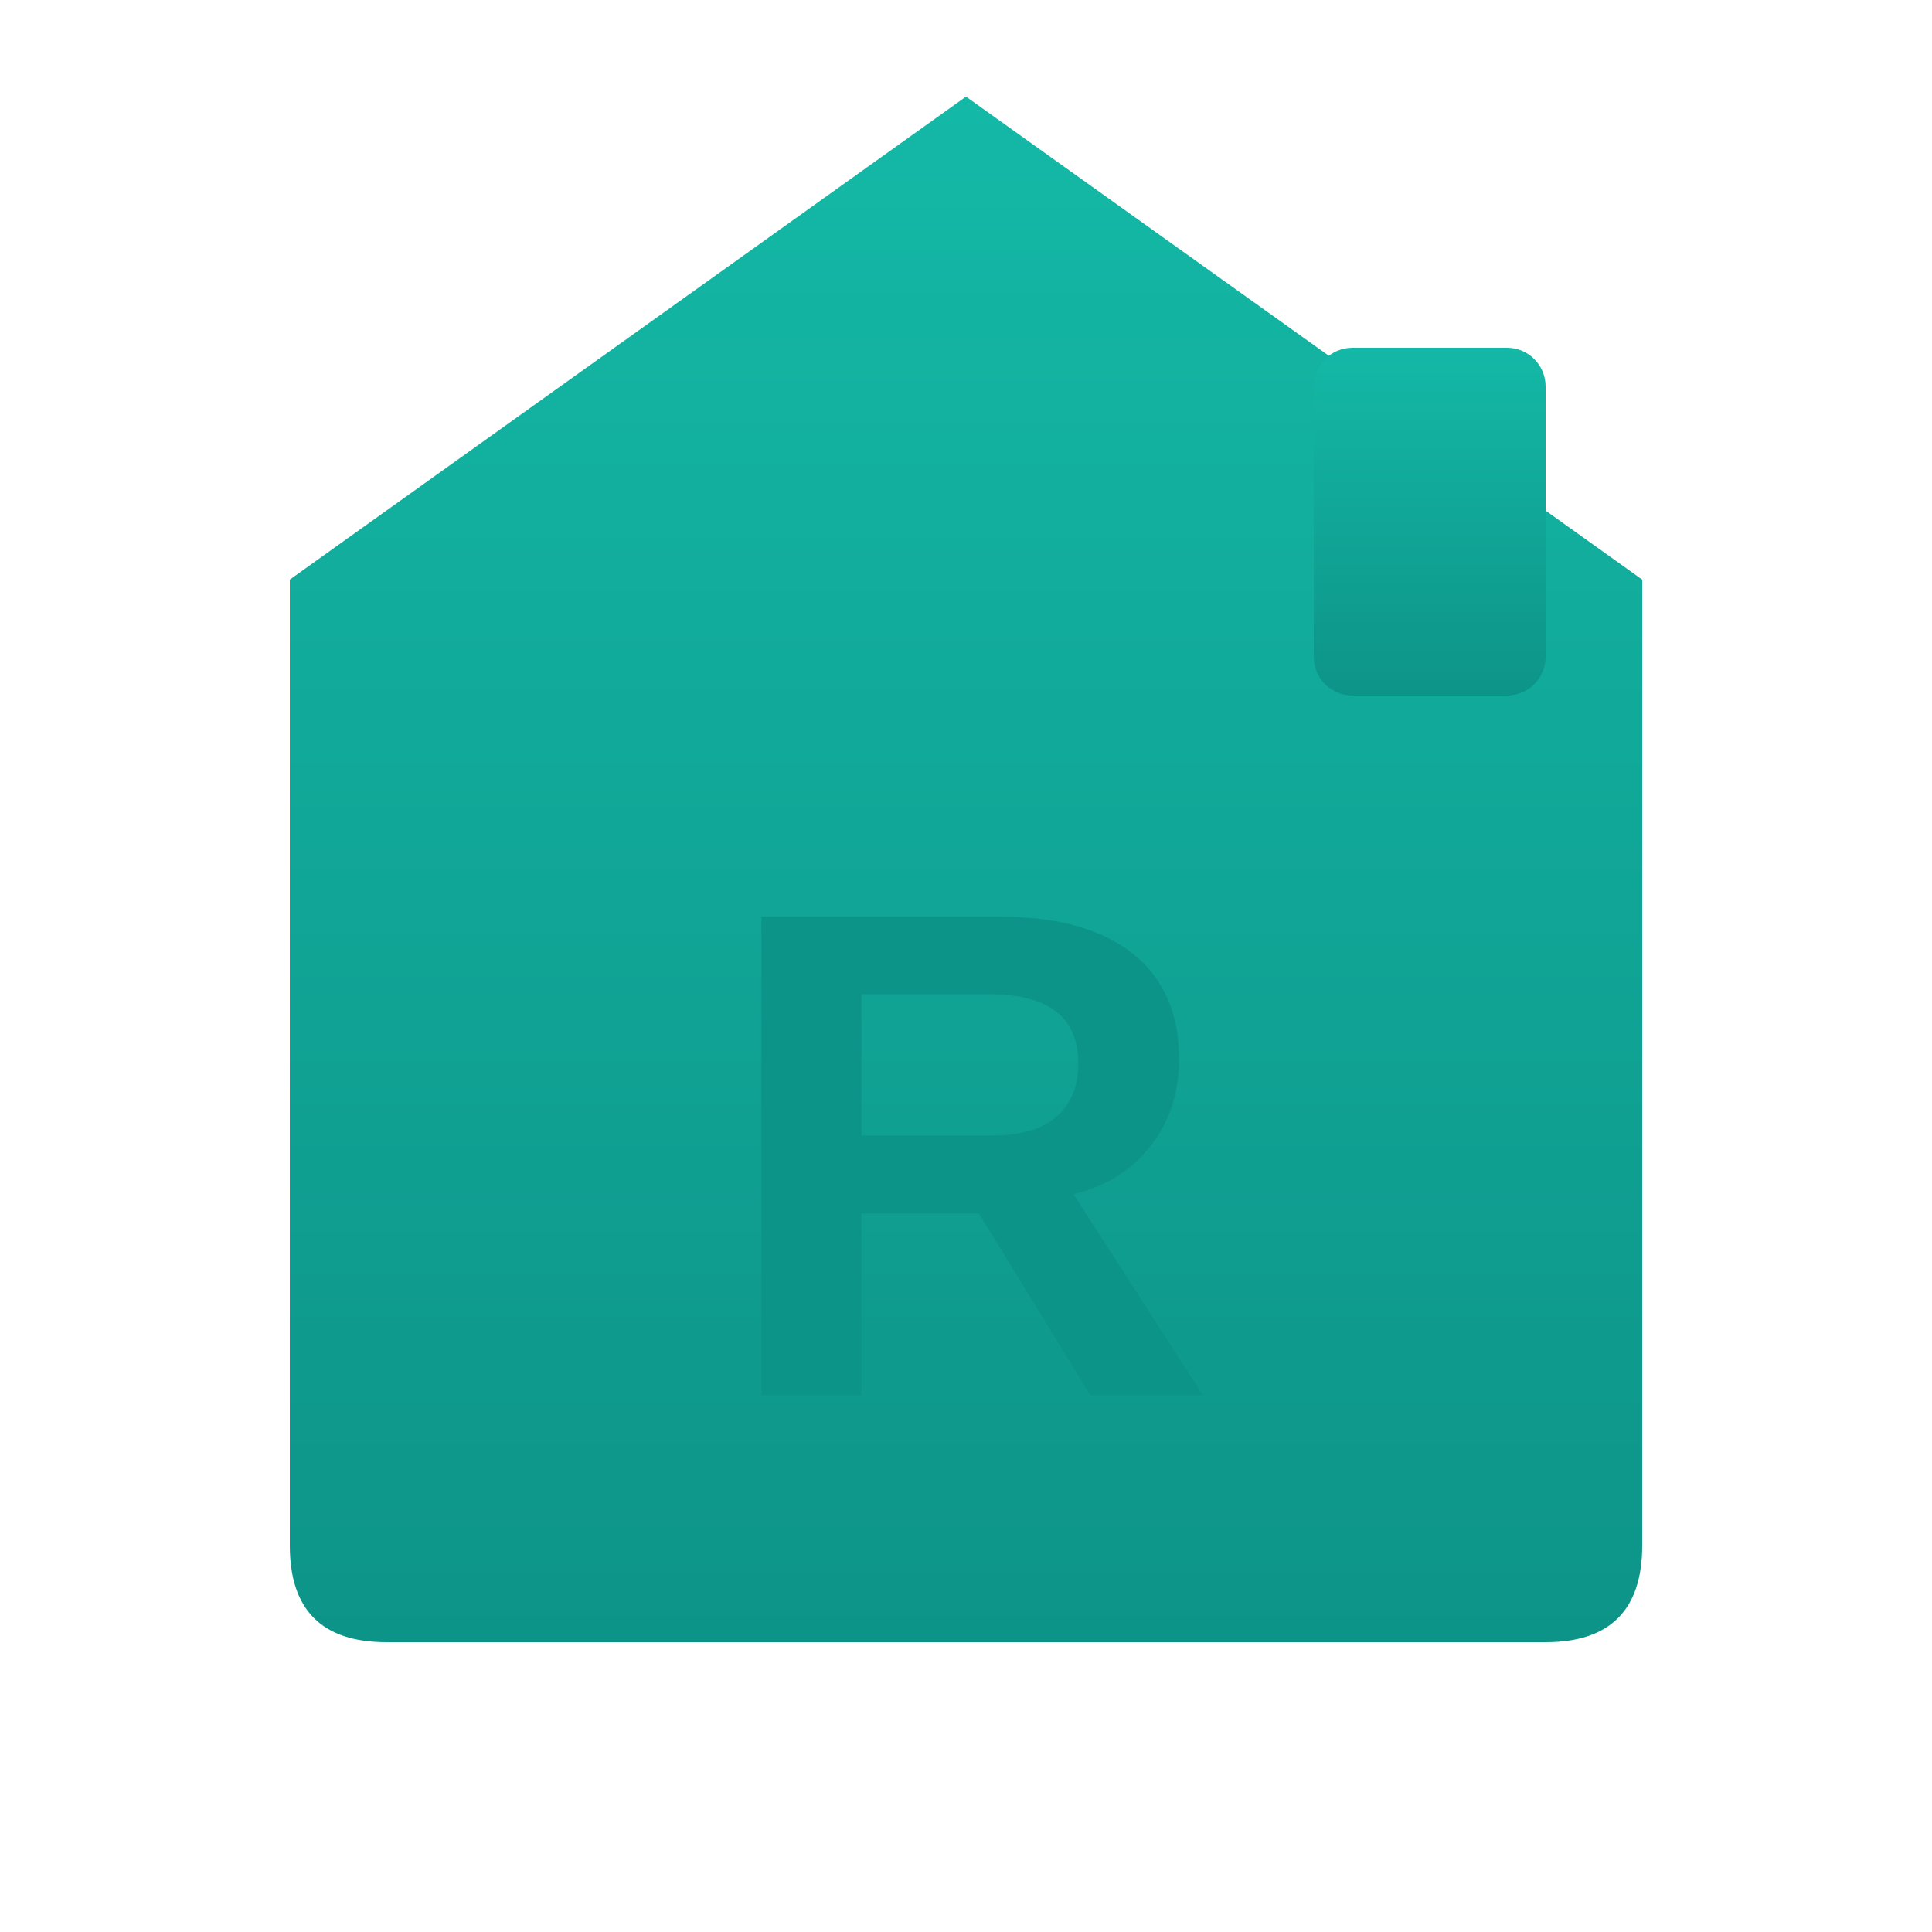
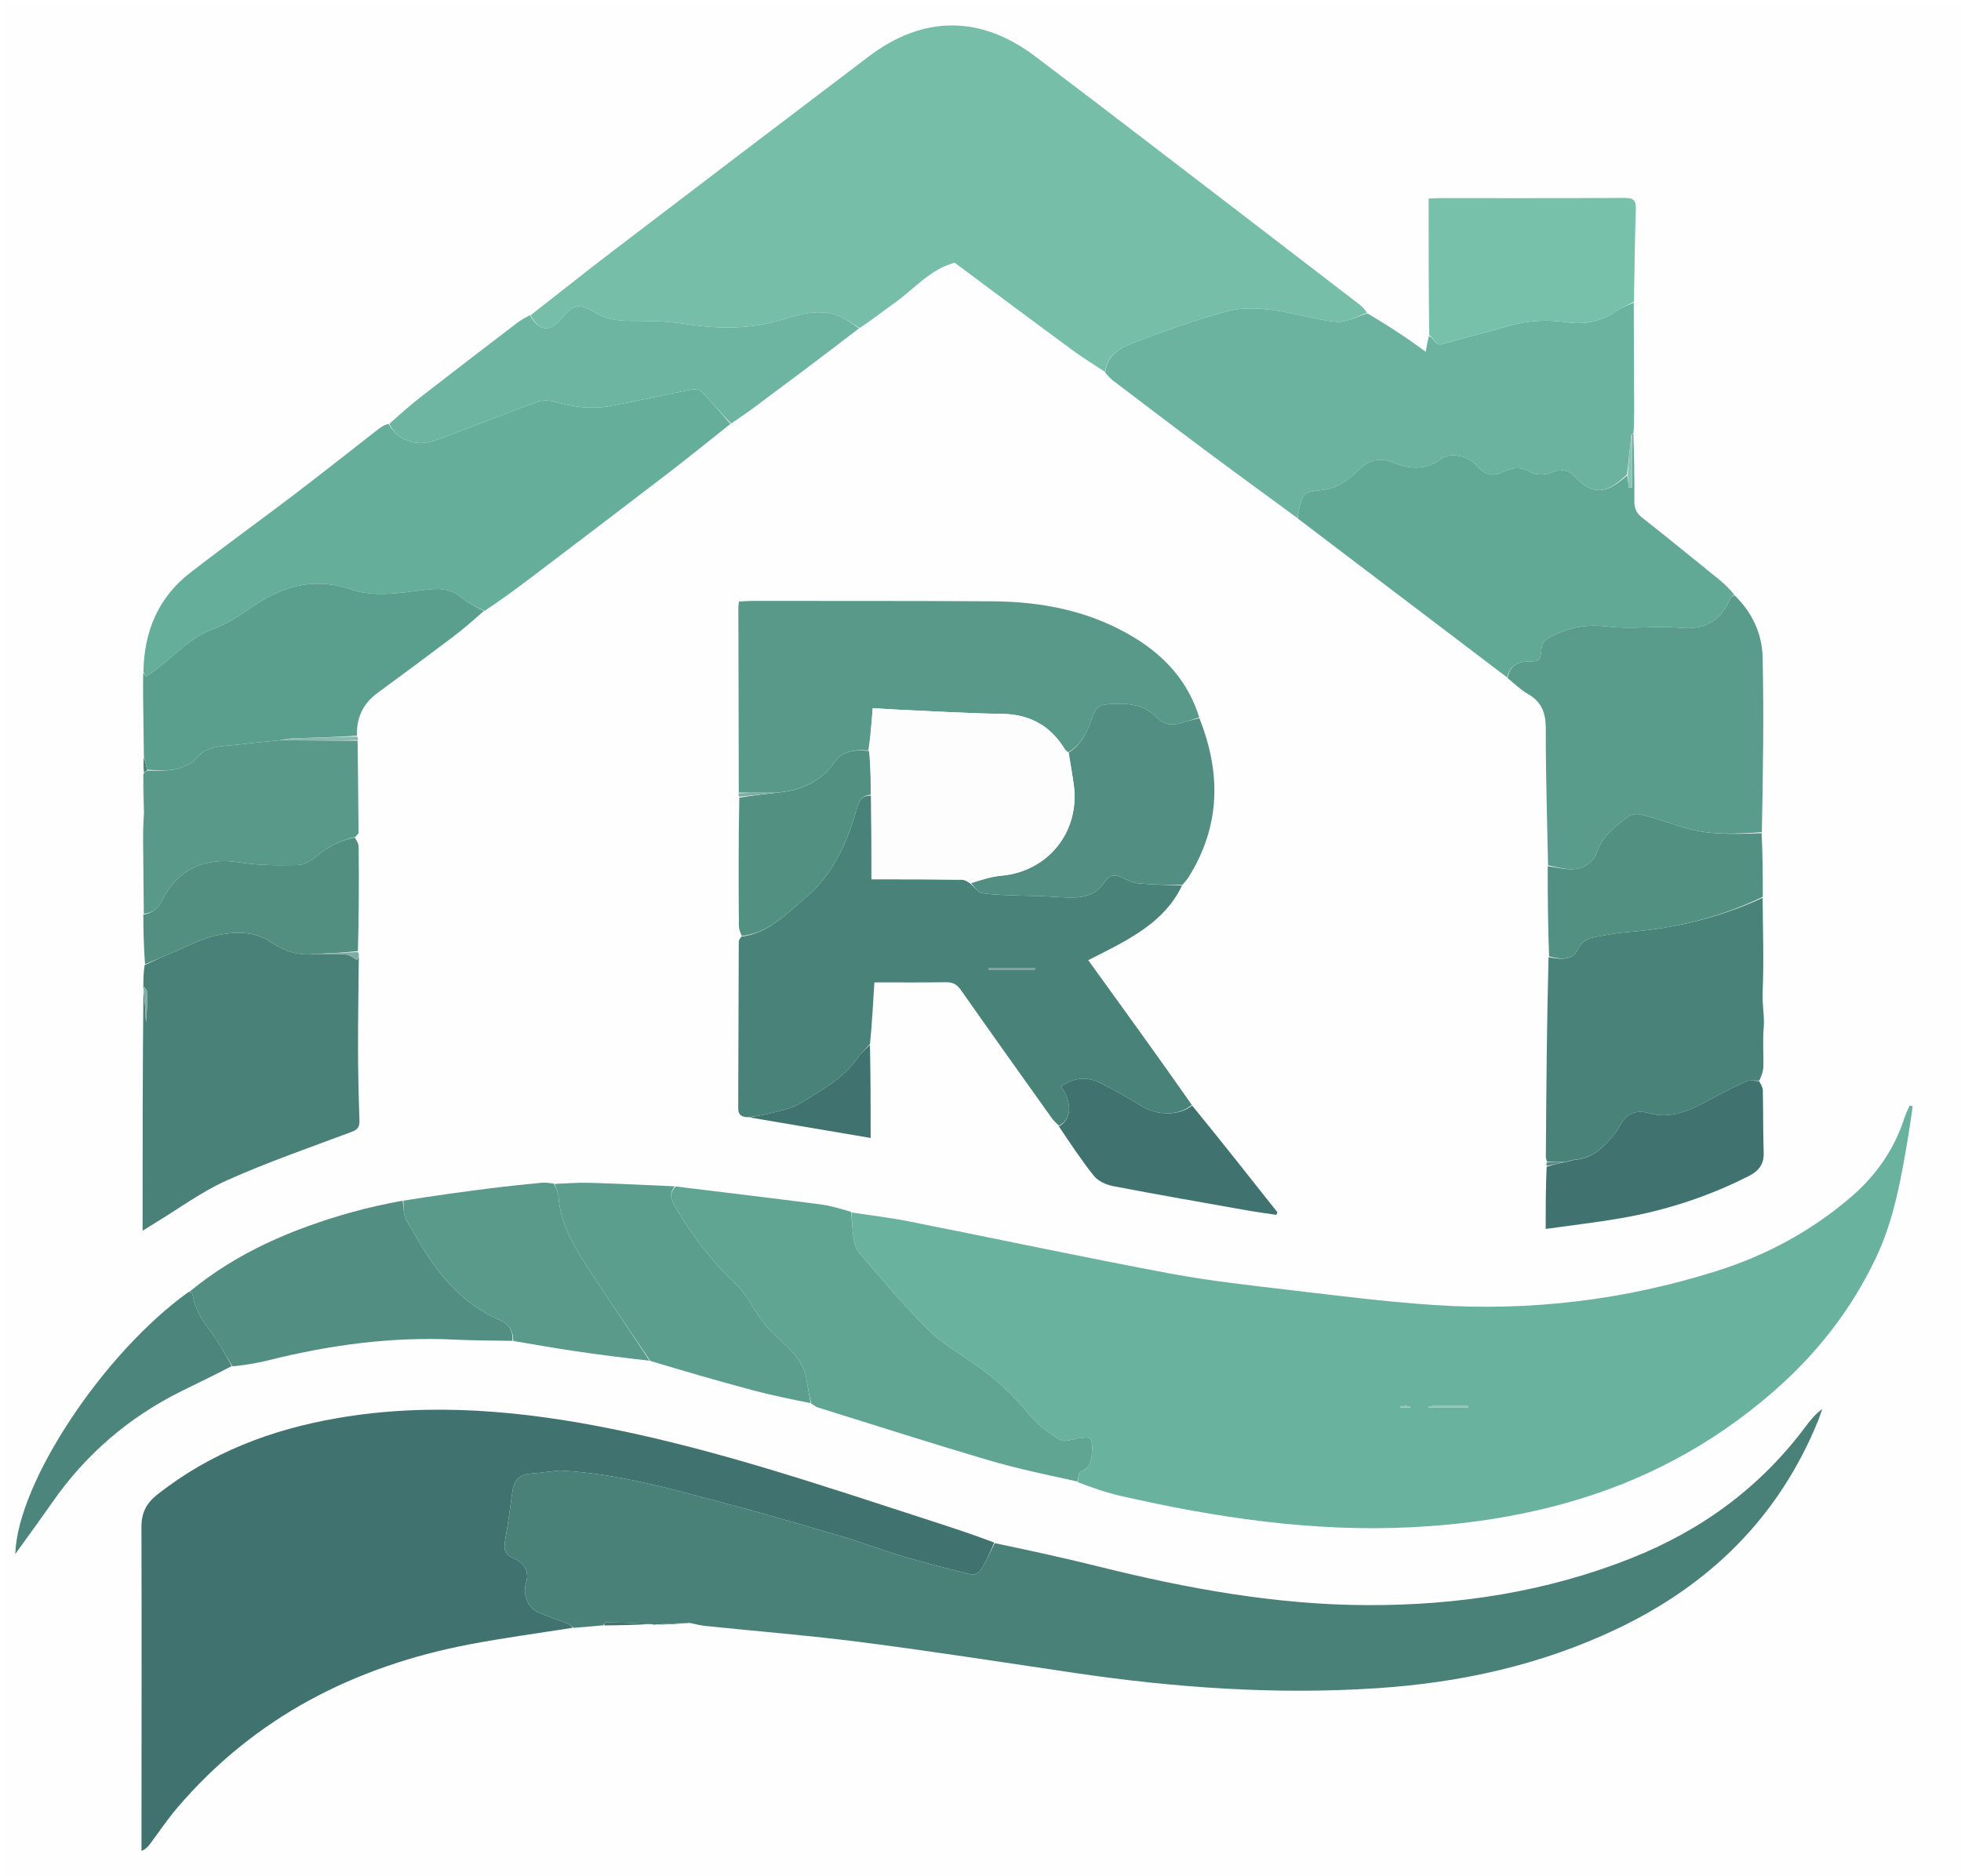
- <svg xmlns="http://www.w3.org/2000/svg" viewBox="0 0 100 100" width="100" height="100">
-   <defs>
-     <linearGradient id="houseGradient" x1="0%" y1="0%" x2="0%" y2="100%">
-       <stop offset="0%" style="stop-color:#14b8a6;stop-opacity:1" />
-       <stop offset="100%" style="stop-color:#0d9488;stop-opacity:1" />
-     </linearGradient>
-   </defs>
-   <path d="M 15 30             L 15 80             Q 15 85, 20 85            L 80 85            Q 85 85, 85 80            L 85 30            L 50 5            Z" fill="url(#houseGradient)" stroke="none" />
-   <rect x="68" y="18" width="12" height="18" rx="2" fill="url(#houseGradient)" />
-   <text x="50" y="62" font-family="Arial, sans-serif" font-size="36" font-weight="bold" fill="#0d9488" text-anchor="middle" dominant-baseline="middle">R</text>
+ <svg xmlns="http://www.w3.org/2000/svg" version="1.1" id="Layer_1" x="0px" y="0px" width="100%" viewBox="0 0 972 930" enable-background="new 0 0 972 930" xml:space="preserve">
+   <path fill="#FEFEFE" opacity="1" stroke="none" d=" M556,931   C370.667,931 185.833,931 1,931   C1,621 1,311 1,1   C325,1 649,1 973,1   C973,311 973,621 973,931   C834.167,931 695.333,931 556,931  M365.917,395.949   C366.009,416.918 366.077,437.887 366.239,458.856   C366.252,460.562 366.909,462.262 366.812,464.69   C366.59,465.471 366.176,466.252 366.173,467.034   C366.066,494.484 366.019,521.934 365.901,549.383   C365.885,553.054 368.042,553.843 371.816,554.052   C391.71,557.41 411.604,560.768 431.55,564.135   C431.55,548.452 431.55,533.235 431.628,517.093   C432.203,507.34 432.779,497.588 433.404,487.001   C445.283,487.001 457.067,487.102 468.848,486.936   C472.166,486.889 474.251,487.899 476.211,490.692   C491.1,511.915 506.162,533.017 521.213,554.126   C522.238,555.563 523.617,556.748 524.873,558.775   C530.608,566.889 536.032,575.255 542.254,582.976   C544.325,585.545 548.275,587.343 551.655,587.993   C573.676,592.227 595.772,596.07 617.853,599.986   C622.747,600.853 627.679,601.5 632.593,602.248   C632.795,601.839 632.996,601.43 633.198,601.021   C619.209,583.307 605.22,565.592 590.931,547.25   C573.819,523.589 556.707,499.929 539.403,476.003   C545.986,472.577 552.27,469.612 558.253,466.13   C569.726,459.451 580.027,451.462 586.238,438.415   C587.174,437.29 588.252,436.255 589.025,435.027   C604.959,409.728 605.372,383.269 594.751,355.291   C588.999,338.082 577.65,325.507 562.377,316.174   C540.677,302.913 516.723,298.241 491.726,298.093   C452.082,297.857 412.437,297.934 372.793,297.901   C370.677,297.899 368.561,298.102 366.275,298.218   C366.141,299.423 365.973,300.219 365.975,301.016   C366.035,331.659 366.11,362.302 366.062,393.635   C366.061,394.098 366.06,394.561 365.917,395.949  M177.94,471.008   C177.91,453.947 177.929,436.886 177.773,419.826   C177.758,418.165 176.663,416.513 176.613,414.322   C176.999,413.817 177.724,413.309 177.72,412.807   C177.611,397.611 177.43,382.415 177.52,366.665   C177.461,366.097 177.402,365.529 177.353,364.11   C176.695,355.387 180.123,348.662 187.128,343.518   C199.453,334.468 211.75,325.379 223.945,316.155   C229.475,311.972 234.733,307.429 240.81,302.996   C248.149,297.546 255.538,292.161 262.819,286.634   C285.495,269.422 308.177,252.218 330.759,234.885   C341.309,226.787 351.635,218.398 362.665,209.811   C366.342,207.241 370.088,204.762 373.686,202.085   C391.149,189.092 408.573,176.046 426.642,162.763   C432.215,158.569 437.7,154.253 443.378,150.208   C453.164,143.237 461.072,133.445 473.177,130.236   C492.566,144.65 511.865,159.088 531.277,173.371   C536.596,177.284 542.255,180.735 547.83,185.051   C549.145,186.289 550.36,187.658 551.79,188.744   C566.951,200.253 582.088,211.795 597.348,223.172   C612.504,234.474 627.793,245.598 643.496,257.297   C678.01,283.477 712.525,309.658 747.423,336.393   C750.688,338.958 753.7,341.967 757.271,343.994   C764.204,347.929 766.218,353.509 766.195,361.332   C766.13,383.893 766.884,406.458 766.973,429.866   C767.127,444.594 767.281,459.322 766.945,474.788   C766.696,507.713 766.443,540.639 766.224,573.564   C766.219,574.347 766.606,575.132 766.549,576.613   C766.475,577.093 766.401,577.572 766.143,578.965   C766.143,588.849 766.143,598.733 766.143,609.23   C779.079,607.408 791.295,606.01 803.391,603.916   C825.609,600.07 846.88,593.19 867.005,582.901   C871.711,580.495 874.376,577.165 874.195,571.525   C873.864,561.218 874.005,550.898 873.776,540.587   C873.741,539.007 872.782,537.449 872.73,535.298   C873.186,533.131 873.976,530.974 874.034,528.797   C874.202,522.475 873.645,516.107 874.189,509.827   C874.708,503.833 873.41,498.018 873.676,491.998   C874.364,476.392 873.765,460.73 873.844,444.148   C873.765,433.773 873.686,423.399 873.836,412.104   C873.855,383.326 874.338,354.538 873.667,325.776   C873.395,314.145 868.493,303.52 859.779,294.362   C857.362,292.114 855.065,289.719 852.509,287.642   C839.637,277.176 826.753,266.723 813.737,256.436   C810.947,254.232 810.068,251.81 810.096,248.363   C810.187,237.248 809.95,226.131 809.97,214.084   C809.978,210.275 810.003,206.467 809.99,202.658   C809.932,185.115 809.863,167.572 809.935,149.095   C810.205,133.962 810.328,118.824 810.832,103.699   C810.982,99.224 809.522,98.091 805.172,98.116   C774.548,98.291 743.921,98.206 713.296,98.219   C711.672,98.22 710.049,98.362 708.111,98.454   C708.111,121.221 708.111,143.632 707.915,166.813   C707.541,169.146 707.167,171.479 706.703,174.378   C702.891,171.673 699.72,169.305 696.431,167.116   C690.314,163.043 684.128,159.074 677.645,154.472   C676.441,153.339 675.323,152.093 674.02,151.089   C657.145,138.098 640.257,125.123 623.346,112.179   C586.597,84.05 549.959,55.776 513.034,27.88   C485.961,7.427 457.519,7.601 430.703,27.923   C388.645,59.797 346.644,91.747 304.69,123.759   C290.676,134.452 276.882,145.434 262.309,156.153   C260.235,157.506 258.063,158.733 256.101,160.234   C240.44,172.212 224.776,184.188 209.207,196.286   C203.644,200.609 198.341,205.266 192.189,209.742   C190.798,210.607 189.317,211.356 188.03,212.355   C174.152,223.13 160.402,234.072 146.424,244.715   C129.116,257.895 111.453,270.612 94.263,283.943   C78.357,296.279 71.384,313.162 70.877,333.948   C70.896,338.072 70.891,342.197 70.939,346.321   C71.051,355.894 71.189,365.467 71.055,375.89   C71.056,378.259 71.056,380.627 70.891,383.66   C70.94,384.111 70.989,384.561 70.906,385.938   C70.988,391.606 71.07,397.273 71.033,403.878   C70.996,408.351 70.9,412.824 70.932,417.295   C71.018,429.203 71.159,441.11 70.805,453.85   C71.051,461.917 71.296,469.984 71.121,478.872   C71.095,482.243 71.069,485.615 70.749,489.324   C70.749,489.324 70.787,489.77 70.681,490.732   C70.681,530.214 70.681,569.696 70.681,610.122   C73.202,608.553 74.848,607.503 76.519,606.493   C88.463,599.273 99.846,590.8 112.488,585.136   C132.598,576.127 153.515,568.904 174.179,561.162   C177.196,560.031 178.278,558.746 178.17,555.55   C177.773,543.815 177.48,532.07 177.462,520.329   C177.438,504.919 177.71,489.508 177.972,473.373   C177.903,472.889 177.834,472.404 177.94,471.008  M322.724,675.106   C339.321,679.773 355.878,684.593 372.532,689.047   C382.269,691.652 392.163,693.672 402.584,696.368   C403.631,696.867 404.635,697.504 405.731,697.846   C433.826,706.586 461.847,715.576 490.067,723.893   C504.541,728.159 519.373,731.214 534.383,735.453   C541.38,737.508 548.291,739.936 555.387,741.557   C602.914,752.413 650.842,759.562 699.83,757.102   C725.355,755.821 750.474,752.179 775.114,745.405   C813.758,734.781 848.286,716.561 878.638,690.196   C900.352,671.333 917.656,649.337 929.929,623.346   C938.996,604.144 942.434,583.462 945.929,562.795   C946.734,558.029 947.338,553.229 948.035,548.444   C947.541,548.301 947.046,548.157 946.552,548.014   C945.7,550.021 944.69,551.977 944.022,554.044   C939.025,569.498 930.206,582.368 917.97,592.975   C898.17,610.141 875.528,622.33 850.671,630.16   C805.15,644.5 758.416,650.147 710.82,646.951   C687.431,645.381 664.122,642.456 640.83,639.695   C620.357,637.268 599.8,635.064 579.561,631.263   C536.448,623.167 493.533,614.021 450.501,605.487   C441.073,603.618 431.496,602.506 421.59,600.397   C416.584,599.253 411.631,597.691 406.562,597.035   C382.712,593.95 358.83,591.112 334.048,588.034   C319.992,587.455 305.94,586.755 291.88,586.358   C286.214,586.198 280.53,586.703 274.143,586.56   C272.211,586.479 270.256,586.169 268.35,586.355   C259.947,587.175 251.543,588.015 243.169,589.076   C228.757,590.902 214.366,592.898 199.147,594.838   C190.756,596.888 182.293,598.684 173.986,601.034   C144.952,609.246 117.543,620.848 93.39,640.359   C51.411,670.475 8.581,735.025 7.58,770.375   C13.92,761.543 20.02,753.266 25.889,744.828   C42.496,720.95 63.85,702.607 89.869,689.68   C98.194,685.543 106.602,681.571 115.726,677.83   C121.42,676.705 127.174,675.824 132.797,674.415   C163.264,666.782 194.078,662.539 225.574,664.108   C235.029,664.579 244.51,664.526 254.814,664.839   C264.6,666.467 274.366,668.234 284.178,669.688   C296.764,671.553 309.388,673.167 322.724,675.106  M342.748,804.865   C345.038,805.265 347.314,805.805 349.621,806.043   C375.598,808.731 401.653,810.811 427.543,814.163   C462.516,818.689 497.375,824.111 532.263,829.279   C582.264,836.687 632.405,840.259 682.989,836.88   C724.107,834.134 763.608,825.411 800.945,807.752   C847.361,785.798 881.761,752.134 901.246,704.088   C901.99,702.254 902.564,700.352 903.217,698.481   C899.865,701.01 897.408,703.912 895.147,706.961   C872.602,737.369 843.18,758.774 808.213,772.609   C766.346,789.174 722.555,795.878 677.763,795.728   C632.573,795.577 588.401,787.511 544.675,776.617   C527.582,772.358 510.36,768.616 492.743,764.088   C481.834,760.544 470.927,756.993 460.016,753.457   C408.604,736.795 357.415,719.366 304.312,708.565   C258.961,699.341 213.417,695.077 167.373,702.995   C134.541,708.642 104.228,720.133 77.84,741.034   C72.555,745.221 70.099,750.033 70.115,756.82   C70.238,808.814 70.152,860.809 70.131,912.804   C70.131,914.392 70.131,915.98 70.131,917.569   C72.257,916.702 73.376,915.421 74.396,914.064   C78.798,908.209 82.864,902.072 87.603,896.505   C126.043,851.343 175.675,825.995 233.236,815.076   C250.065,811.884 267.07,809.621 284.851,807.028   C289.575,806.591 294.298,806.153 299.946,805.862   C307.616,805.709 315.287,805.557 323.648,805.635   C324.114,805.53 324.579,805.424 325.838,805.552   C331.196,805.279 336.554,805.007 342.748,804.865  z" />
+   <path fill="#69B29E" opacity="1" stroke="none" d=" M421.987,601.045   C431.496,602.506 441.073,603.618 450.501,605.487   C493.533,614.021 536.448,623.167 579.561,631.263   C599.8,635.064 620.357,637.268 640.83,639.695   C664.122,642.456 687.431,645.381 710.82,646.951   C758.416,650.147 805.15,644.5 850.671,630.16   C875.528,622.33 898.17,610.141 917.97,592.975   C930.206,582.368 939.025,569.498 944.022,554.044   C944.69,551.977 945.7,550.021 946.552,548.014   C947.046,548.157 947.541,548.301 948.035,548.444   C947.338,553.229 946.734,558.029 945.929,562.795   C942.434,583.462 938.996,604.144 929.929,623.346   C917.656,649.337 900.352,671.333 878.638,690.196   C848.286,716.561 813.758,734.781 775.114,745.405   C750.474,752.179 725.355,755.821 699.83,757.102   C650.842,759.562 602.914,752.413 555.387,741.557   C548.291,739.936 541.38,737.508 534.189,734.757   C534.504,732.528 534.627,729.999 535.588,729.625   C541.201,727.438 541.048,722.568 541.415,718.016   C541.547,716.381 541.193,714.066 540.127,713.163   C539.134,712.321 536.888,712.8 535.215,712.948   C531.882,713.244 527.664,715.188 525.415,713.818   C519.685,710.329 513.975,706.079 509.827,700.88   C502.486,691.679 494.022,683.991 484.503,677.247   C476.134,671.319 467.031,666.074 459.821,658.941   C447.936,647.186 437.251,634.208 426.239,621.59   C424.684,619.808 423.623,617.232 423.232,614.875   C422.478,610.321 422.366,605.661 421.987,601.045  M710.196,696.981   C709.498,697.089 708.8,697.197 708.102,697.305   C708.118,697.428 708.134,697.552 708.15,697.676   C714.706,697.676 721.262,697.676 727.818,697.676   C727.818,697.443 727.818,697.211 727.819,696.978   C722.227,696.978 716.636,696.978 710.196,696.981  M696.48,696.977   C695.662,697.09 694.844,697.203 694.026,697.316   C694.043,697.446 694.061,697.576 694.078,697.706   C695.715,697.706 697.352,697.706 698.989,697.706   C698.997,697.542 699.004,697.378 699.011,697.215   C698.401,697.136 697.79,697.058 696.48,696.977  z" />
+   <path fill="#76BEA8" opacity="1" stroke="none" d=" M262.987,156.283   C276.882,145.434 290.676,134.452 304.69,123.759   C346.644,91.747 388.645,59.797 430.703,27.923   C457.519,7.601 485.961,7.427 513.034,27.88   C549.959,55.776 586.597,84.05 623.346,112.179   C640.257,125.123 657.145,138.098 674.02,151.089   C675.323,152.093 676.441,153.339 677.603,155.042   C672.393,157.024 667.07,160.01 662.089,159.521   C651.664,158.497 641.493,155.057 631.075,153.737   C623.796,152.814 615.897,152.325 608.947,154.172   C593.951,158.156 579.245,163.391 564.706,168.872   C557.307,171.661 548.958,174.401 547.758,184.399   C542.255,180.735 536.596,177.284 531.277,173.371   C511.865,159.088 492.566,144.65 473.177,130.236   C461.072,133.445 453.164,143.237 443.378,150.208   C437.7,154.253 432.215,158.569 426.174,162.585   C422.024,160.304 418.557,157.576 414.618,156.223   C405.137,152.968 395.808,156.059 386.853,158.722   C370.702,163.526 354.668,163.01 338.29,160.413   C329.907,159.085 321.265,159.125 312.737,159.073   C306.295,159.033 300.167,158.302 294.662,154.809   C287.45,150.233 283.919,150.964 278.618,157.553   C273.547,163.855 267.8,165.55 262.987,156.283  z" />
+   <path fill="#40736F" opacity="1" stroke="none" d=" M283.994,806.933   C267.07,809.621 250.065,811.884 233.236,815.076   C175.675,825.995 126.043,851.343 87.603,896.505   C82.864,902.072 78.798,908.209 74.396,914.064   C73.376,915.421 72.257,916.702 70.131,917.569   C70.131,915.98 70.131,914.392 70.131,912.804   C70.152,860.809 70.238,808.814 70.115,756.82   C70.099,750.033 72.555,745.221 77.84,741.034   C104.228,720.133 134.541,708.642 167.373,702.995   C213.417,695.077 258.961,699.341 304.312,708.565   C357.415,719.366 408.604,736.795 460.016,753.457   C470.927,756.993 481.834,760.544 492.802,764.708   C490.691,769.644 488.73,774.087 486.227,778.2   C485.437,779.498 482.955,780.892 481.653,780.575   C470.085,777.764 458.544,774.797 447.124,771.436   C437.603,768.633 428.332,764.984 418.816,762.159   C400.061,756.592 381.291,751.04 362.384,746.024   C334.816,738.709 307.361,730.679 278.633,729.047   C276.832,728.945 275.002,729.258 273.192,729.444   C269.939,729.779 266.7,730.299 263.441,730.497   C257.674,730.848 254.784,733.541 253.974,739.375   C252.885,747.229 251.836,755.094 250.478,762.904   C249.448,768.831 250.144,770.614 255.536,773.034   C260.405,775.22 262.359,779.759 260.672,784.966   C258.979,790.19 261.723,797.117 266.727,799.303   C271.586,801.424 276.655,803.06 281.587,805.022   C282.498,805.385 283.197,806.282 283.994,806.933  z" />
+   <path fill="#498179" opacity="1" stroke="none" d=" M284.423,806.98   C283.197,806.282 282.498,805.385 281.587,805.022   C276.655,803.06 271.586,801.424 266.727,799.303   C261.723,797.117 258.979,790.19 260.672,784.966   C262.359,779.759 260.405,775.22 255.536,773.034   C250.144,770.614 249.448,768.831 250.478,762.904   C251.836,755.094 252.885,747.229 253.974,739.375   C254.784,733.541 257.674,730.848 263.441,730.497   C266.7,730.299 269.939,729.779 273.192,729.444   C275.002,729.258 276.832,728.945 278.633,729.047   C307.361,730.679 334.816,738.709 362.384,746.024   C381.291,751.04 400.061,756.592 418.816,762.159   C428.332,764.984 437.603,768.633 447.124,771.436   C458.544,774.797 470.085,777.764 481.653,780.575   C482.955,780.892 485.437,779.498 486.227,778.2   C488.73,774.087 490.691,769.644 493.029,764.983   C510.36,768.616 527.582,772.358 544.675,776.617   C588.401,787.511 632.573,795.577 677.763,795.728   C722.555,795.878 766.346,789.174 808.213,772.609   C843.18,758.774 872.602,737.369 895.147,706.961   C897.408,703.912 899.865,701.01 903.217,698.481   C902.564,700.352 901.99,702.254 901.246,704.088   C881.761,752.134 847.361,785.798 800.945,807.752   C763.608,825.411 724.107,834.134 682.989,836.88   C632.405,840.259 582.264,836.687 532.263,829.279   C497.375,824.111 462.516,818.689 427.543,814.163   C401.653,810.811 375.598,808.731 349.621,806.043   C347.314,805.805 345.038,805.265 342.001,804.565   C335.85,804.617 330.448,804.968 325.045,805.319   C324.579,805.424 324.114,805.53 323.148,805.184   C315.145,804.56 307.643,804.364 300.141,804.277   C299.773,804.273 299.395,805.214 299.021,805.715   C294.298,806.153 289.575,806.591 284.423,806.98  z" />
+   <path fill="#6BB39E" opacity="1" stroke="none" d=" M547.794,184.725   C548.958,174.401 557.307,171.661 564.706,168.872   C579.245,163.391 593.951,158.156 608.947,154.172   C615.897,152.325 623.796,152.814 631.075,153.737   C641.493,155.057 651.664,158.497 662.089,159.521   C667.07,160.01 672.393,157.024 677.766,155.337   C684.128,159.074 690.314,163.043 696.431,167.116   C699.72,169.305 702.891,171.673 706.703,174.378   C707.167,171.479 707.541,169.146 708.309,166.585   C711.08,167.33 710.805,171.813 715.074,170.56   C725.846,167.398 736.793,164.832 747.554,161.637   C757.434,158.703 767.3,158.34 777.443,159.831   C786.303,161.134 794.471,158.973 801.883,153.74   C804.226,152.085 807.143,151.243 809.797,150.028   C809.863,167.572 809.932,185.115 809.99,202.658   C810.003,206.467 809.978,210.275 809.681,214.55   C809.392,215.017 808.946,215.026 808.667,215.327   C807.827,222.105 807.266,228.583 806.44,235.238   C797.919,243.318 790.573,247.178 780.414,236.054   C777.353,232.703 773.532,232.505 769.043,234.252   C766.176,235.368 761.887,235.728 759.411,234.336   C754.484,231.566 750.248,231.358 745.351,233.794   C739.787,236.562 735.873,235.518 731.821,230.689   C727.991,226.125 719.211,224.025 714.604,227.374   C706.849,233.011 698.987,232.824 690.643,229.374   C683.876,226.575 678.202,228.052 673.049,233.33   C668.247,238.248 662.518,242.125 655.488,242.936   C645.935,244.039 645.909,243.836 643.723,253.418   C643.467,254.54 643.255,255.673 643.023,256.8   C627.793,245.598 612.504,234.474 597.348,223.172   C582.088,211.795 566.951,200.253 551.79,188.744   C550.36,187.658 549.145,186.289 547.794,184.725  z" />
+   <path fill="#498279" opacity="1" stroke="none" d=" M585.882,439.007   C580.027,451.462 569.726,459.451 558.253,466.13   C552.27,469.612 545.986,472.577 539.403,476.003   C556.707,499.929 573.819,523.589 590.739,547.731   C584.573,553.161 573.754,553.118 565.942,548.414   C559.285,544.406 552.59,540.411 545.641,536.957   C539.04,533.677 532.379,534.02 525.939,538.482   C526.896,540.174 527.728,541.4 528.319,542.733   C531.363,549.607 529.967,555.623 524.831,558.05   C523.617,556.748 522.238,555.563 521.213,554.126   C506.162,533.017 491.1,511.915 476.211,490.692   C474.251,487.899 472.166,486.889 468.848,486.936   C457.067,487.102 445.283,487.001 433.404,487.001   C432.779,497.588 432.203,507.34 431.236,517.559   C428.882,520.194 426.648,522.175 425.004,524.562   C417.891,534.893 406.947,540.448 396.828,546.852   C392.436,549.631 386.785,550.521 381.614,551.935   C378.175,552.875 374.574,553.223 371.045,553.836   C368.042,553.843 365.885,553.054 365.901,549.383   C366.019,521.934 366.066,494.484 366.173,467.034   C366.176,466.252 366.59,465.471 367.426,464.356   C381.217,462.512 389.728,452.994 399.02,445.267   C413.089,433.567 420.111,417.351 424.923,400.143   C425.96,396.437 427.672,394.213 431.767,394.458   C431.937,408.456 431.937,422.013 431.937,435.891   C434.67,435.891 436.48,435.886 438.29,435.891   C451.1,435.929 463.911,435.913 476.719,436.081   C478.19,436.101 479.648,437.148 481.094,438.098   C483.059,439.986 484.896,442.495 487.054,442.81   C493.094,443.692 499.265,443.706 505.388,443.984   C508.546,444.127 511.714,444.049 514.873,444.167   C521.165,444.403 527.478,445.162 533.737,444.842   C539.303,444.558 544.327,442.36 547.543,437.195   C549.621,433.859 552.514,433.207 556.146,435.023   C558.649,436.274 561.334,437.661 564.038,437.912   C571.291,438.586 578.597,438.682 585.882,439.007  M507.273,479.995   C501.538,479.995 495.803,479.995 490.069,479.995   C490.071,480.242 490.073,480.49 490.075,480.737   C497.706,480.737 505.336,480.737 512.966,480.737   C512.968,480.49 512.97,480.243 512.973,479.996   C511.378,479.996 509.784,479.996 507.273,479.995  z" />
+   <path fill="#65AE9A" opacity="1" stroke="none" d=" M362.062,210.141   C351.635,218.398 341.309,226.787 330.759,234.885   C308.177,252.218 285.495,269.422 262.819,286.634   C255.538,292.161 248.149,297.546 240.126,302.893   C235.888,300.683 231.923,299.044 228.865,296.368   C223.055,291.284 216.629,291.656 209.721,292.529   C197.736,294.045 185.363,296.113 173.784,292.166   C154.953,285.747 139.134,290.96 123.823,301.634   C118.272,305.503 112.416,309.36 106.127,311.657   C92.433,316.66 83.832,328.263 72.173,335.576   C71.964,335.082 71.53,334.059 71.097,333.036   C71.384,313.162 78.357,296.279 94.263,283.943   C111.453,270.612 129.116,257.895 146.424,244.715   C160.402,234.072 174.152,223.13 188.03,212.355   C189.317,211.356 190.798,210.607 192.598,210.128   C195.338,215.081 199.146,217.658 204.006,219.052   C210.415,220.891 216.027,218.223 221.689,216.105   C236.737,210.477 251.671,204.54 266.781,199.089   C269.299,198.18 272.642,198.507 275.316,199.27   C284.191,201.803 293.156,203.044 302.235,201.343   C315.535,198.851 328.74,195.847 342.023,193.257   C343.84,192.903 346.61,192.959 347.686,194.055   C352.718,199.181 357.312,204.738 362.062,210.141  z" />
+   <path fill="#599989" opacity="1" stroke="none" d=" M366.183,392.946   C366.11,362.302 366.035,331.659 365.975,301.016   C365.973,300.219 366.141,299.423 366.275,298.218   C368.561,298.102 370.677,297.899 372.793,297.901   C412.437,297.934 452.082,297.857 491.726,298.093   C516.723,298.241 540.677,302.913 562.377,316.174   C577.65,325.507 588.999,338.082 594.417,355.66   C591.05,356.856 587.989,357.593 584.991,358.534   C580.763,359.862 576.63,359.045 573.851,356.084   C567.863,349.705 560.575,348.633 552.467,348.938   C544.436,349.239 543.316,349.802 540.702,357.559   C538.589,363.832 535.494,369.388 529.416,373.011   C528.671,372.458 528.168,372.02 527.837,371.477   C520.664,359.724 510.383,354.046 496.439,353.874   C479.321,353.662 462.213,352.558 445.103,351.805   C440.864,351.618 436.632,351.293 432.595,351.044   C431.973,358.533 431.413,365.283 430.409,372.03   C423.647,371.56 417.749,372.072 413.652,377.934   C406.715,387.859 396.618,391.91 384.531,393.002   C378.103,392.984 372.143,392.965 366.183,392.946  z" />
+   <path fill="#61A895" opacity="1" stroke="none" d=" M808.946,215.026   C808.946,215.026 809.392,215.017 809.615,215.016   C809.95,226.131 810.187,237.248 810.096,248.363   C810.068,251.81 810.947,254.232 813.737,256.436   C826.753,266.723 839.637,277.176 852.509,287.642   C855.065,289.719 857.362,292.114 859.562,294.73   C858.778,295.659 857.976,296.119 857.678,296.799   C852.918,307.676 845.178,312.349 832.874,311.235   C820.833,310.146 808.486,312.047 796.525,310.582   C785.427,309.222 775.84,311.365 766.627,316.838   C765.363,317.589 764.274,319.573 764.119,321.091   C763.428,327.827 763.562,327.841 756.879,328.016   C751.456,328.159 748.25,330.707 747.04,335.839   C712.525,309.658 678.01,283.477 643.259,257.049   C643.255,255.673 643.467,254.54 643.723,253.418   C645.909,243.836 645.935,244.039 655.488,242.936   C662.518,242.125 668.247,238.248 673.049,233.33   C678.202,228.052 683.876,226.575 690.643,229.374   C698.987,232.824 706.849,233.011 714.604,227.374   C719.211,224.025 727.991,226.125 731.821,230.689   C735.873,235.518 739.787,236.562 745.351,233.794   C750.248,231.358 754.484,231.566 759.411,234.336   C761.887,235.728 766.176,235.368 769.043,234.252   C773.532,232.505 777.353,232.703 780.414,236.054   C790.573,247.178 797.919,243.318 806.524,235.655   C807.002,237.868 807.131,239.841 807.261,241.814   C807.822,241.798 808.384,241.782 808.946,241.766   C808.946,232.853 808.946,223.939 808.946,215.026  z" />
+   <path fill="#498179" opacity="1" stroke="none" d=" M71.044,488.986   C71.069,485.615 71.095,482.243 71.674,478.45   C76.915,475.974 81.573,473.843 86.301,471.883   C93.267,468.994 100.066,465.159 107.334,463.68   C116.359,461.844 126.101,461.469 134.234,467.023   C141.047,471.676 148.05,473.908 156.606,472.934   C161.81,472.963 166.585,472.726 171.302,473.141   C173.235,473.311 175.044,474.887 176.955,475.846   C176.879,475.995 177.367,475.046 177.855,474.098   C177.71,489.508 177.438,504.919 177.462,520.329   C177.48,532.07 177.773,543.815 178.17,555.55   C178.278,558.746 177.196,560.031 174.179,561.162   C153.515,568.904 132.598,576.127 112.488,585.136   C99.846,590.8 88.463,599.273 76.519,606.493   C74.848,607.503 73.202,608.553 70.681,610.122   C70.681,569.696 70.681,530.214 71.09,490.527   C71.789,495.803 72.078,501.283 72.368,506.763   C72.922,501.637 73.005,496.516 72.837,491.404   C72.81,490.579 71.67,489.791 71.044,488.986  z" />
+   <path fill="#5A9C8C" opacity="1" stroke="none" d=" M747.231,336.116   C748.25,330.707 751.456,328.159 756.879,328.016   C763.562,327.841 763.428,327.827 764.119,321.091   C764.274,319.573 765.363,317.589 766.627,316.838   C775.84,311.365 785.427,309.222 796.525,310.582   C808.486,312.047 820.833,310.146 832.874,311.235   C845.178,312.349 852.918,307.676 857.678,296.799   C857.976,296.119 858.778,295.659 859.691,295.042   C868.493,303.52 873.395,314.145 873.667,325.776   C874.338,354.538 873.855,383.326 873.285,412.572   C859.696,413.556 846.662,414.114 833.969,410.03   C827.344,407.897 820.719,405.731 813.991,403.972   C811.963,403.442 809.018,403.437 807.476,404.552   C800.629,409.502 793.815,414.584 791.201,423.387   C790.624,425.331 788.735,427.186 786.985,428.427   C780.646,432.926 773.925,430.193 767.316,429.021   C766.884,406.458 766.13,383.893 766.195,361.332   C766.218,353.509 764.204,347.929 757.271,343.994   C753.7,341.967 750.688,338.958 747.231,336.116  z" />
+   <path fill="#5FA592" opacity="1" stroke="none" d=" M421.789,600.721   C422.366,605.661 422.478,610.321 423.232,614.875   C423.623,617.232 424.684,619.808 426.239,621.59   C437.251,634.208 447.936,647.186 459.821,658.941   C467.031,666.074 476.134,671.319 484.503,677.247   C494.022,683.991 502.486,691.679 509.827,700.88   C513.975,706.079 519.685,710.329 525.415,713.818   C527.664,715.188 531.882,713.244 535.215,712.948   C536.888,712.8 539.134,712.321 540.127,713.163   C541.193,714.066 541.547,716.381 541.415,718.016   C541.048,722.568 541.201,727.438 535.588,729.625   C534.627,729.999 534.504,732.528 534.019,734.439   C519.373,731.214 504.541,728.159 490.067,723.893   C461.847,715.576 433.826,706.586 405.731,697.846   C404.635,697.504 403.631,696.867 402.128,695.815   C401.018,691.379 400.345,687.499 399.712,683.613   C398.048,673.376 390.116,667.736 383.399,661.16   C380.966,658.778 378.741,656.129 376.74,653.371   C372.766,647.892 369.828,641.386 365.009,636.849   C352.792,625.347 342.848,612.29 334.42,597.891   C332.293,594.256 331.755,591.26 334.959,588.186   C358.83,591.112 382.712,593.95 406.562,597.035   C411.631,597.691 416.584,599.253 421.789,600.721  z" />
+   <path fill="#498279" opacity="1" stroke="none" d=" M766.81,575.916   C766.606,575.132 766.219,574.347 766.224,573.564   C766.443,540.639 766.696,507.713 767.563,474.487   C775.204,476.102 779.823,475.335 781.882,470.939   C783.949,466.528 787.422,465.02 791.644,464.301   C796.519,463.471 801.396,462.466 806.315,462.097   C829.772,460.339 852.282,454.947 873.68,445.091   C873.765,460.73 874.364,476.392 873.676,491.998   C873.41,498.018 874.708,503.833 874.189,509.827   C873.645,516.107 874.202,522.475 874.034,528.797   C873.976,530.974 873.186,533.131 872.09,535.634   C869.518,535.955 867.303,535.313 865.705,536.035   C859.444,538.864 853.291,541.966 847.258,545.261   C837.971,550.334 828.414,554.922 817.622,551.881   C809.743,549.661 805.472,552.848 802.211,559.239   C801.837,559.971 801.346,560.653 800.844,561.309   C795.515,568.276 789.613,574.387 779.718,575.007   C778.229,575.334 777.118,575.676 776.003,576.009   C776,576 776.013,576.014 775.574,576.002   C772.36,575.966 769.585,575.941 766.81,575.916  z" />
+   <path fill="#5A9E8D" opacity="1" stroke="none" d=" M70.987,333.492   C71.53,334.059 71.964,335.082 72.173,335.576   C83.832,328.263 92.433,316.66 106.127,311.657   C112.416,309.36 118.272,305.503 123.823,301.634   C139.134,290.96 154.953,285.747 173.784,292.166   C185.363,296.113 197.736,294.045 209.721,292.529   C216.629,291.656 223.055,291.284 228.865,296.368   C231.923,299.044 235.888,300.683 239.779,302.92   C234.733,307.429 229.475,311.972 223.945,316.155   C211.75,325.379 199.453,334.468 187.128,343.518   C180.123,348.662 176.695,355.387 176.93,364.685   C165.929,365.514 155.349,365.727 144.772,366.056   C142.872,366.115 140.987,366.651 138.668,366.986   C131.87,367.673 125.486,368.228 119.134,369.035   C110.946,370.075 101.986,369.027 96.238,377.127   C95.716,377.863 94.558,378.134 93.718,378.658   C87.277,382.672 80.087,382.024 72.995,381.585   C72.434,379.127 71.875,377.084 71.316,375.04   C71.189,365.467 71.051,355.894 70.939,346.321   C70.891,342.197 70.896,338.072 70.987,333.492  z" />
+   <path fill="#6DB5A0" opacity="1" stroke="none" d=" M362.363,209.976   C357.312,204.738 352.718,199.181 347.686,194.055   C346.61,192.959 343.84,192.903 342.023,193.257   C328.74,195.847 315.535,198.851 302.235,201.343   C293.156,203.044 284.191,201.803 275.316,199.27   C272.642,198.507 269.299,198.18 266.781,199.089   C251.671,204.54 236.737,210.477 221.689,216.105   C216.027,218.223 210.415,220.891 204.006,219.052   C199.146,217.658 195.338,215.081 192.963,210.143   C198.341,205.266 203.644,200.609 209.207,196.286   C224.776,184.188 240.44,172.212 256.101,160.234   C258.063,158.733 260.235,157.506 262.648,156.218   C267.8,165.55 273.547,163.855 278.618,157.553   C283.919,150.964 287.45,150.233 294.662,154.809   C300.167,158.302 306.295,159.033 312.737,159.073   C321.265,159.125 329.907,159.085 338.29,160.413   C354.668,163.01 370.702,163.526 386.853,158.722   C395.808,156.059 405.137,152.968 414.618,156.223   C418.557,157.576 422.024,160.304 425.858,162.713   C408.573,176.046 391.149,189.092 373.686,202.085   C370.088,204.762 366.342,207.241 362.363,209.976  z" />
+   <path fill="#528F82" opacity="1" stroke="none" d=" M253.979,664.712   C244.51,664.526 235.029,664.579 225.574,664.108   C194.078,662.539 163.264,666.782 132.797,674.415   C127.174,675.824 121.42,676.705 115.275,677.364   C113.174,674.06 111.495,671.238 109.879,668.38   C104.888,659.552 96.816,652.384 95.433,641.589   C95.371,641.105 94.502,640.725 94.008,640.297   C117.543,620.848 144.952,609.246 173.986,601.034   C182.293,598.684 190.756,596.888 199.529,595.223   C200.125,598.115 199.894,600.772 200.674,603.089   C201.556,605.712 203.374,608.013 204.736,610.482   C215.012,629.113 227.395,645.653 247.767,654.422   C252.17,656.318 254.466,659.739 253.979,664.712  z" />
+   <path fill="#5B9E8E" opacity="1" stroke="none" d=" M334.503,588.11   C331.755,591.26 332.293,594.256 334.42,597.891   C342.848,612.29 352.792,625.347 365.009,636.849   C369.828,641.386 372.766,647.892 376.74,653.371   C378.741,656.129 380.966,658.778 383.399,661.16   C390.116,667.736 398.048,673.376 399.712,683.613   C400.345,687.499 401.018,691.379 401.83,695.608   C392.163,693.672 382.269,691.652 372.532,689.047   C355.878,684.593 339.321,679.773 322.317,674.656   C312.503,660.169 302.992,646.199 293.718,632.074   C285.897,620.164 277.956,608.268 276.836,593.371   C276.672,591.178 275.539,589.059 274.854,586.906   C280.53,586.703 286.214,586.198 291.88,586.358   C305.94,586.755 319.992,587.455 334.503,588.11  z" />
+   <path fill="#77C1AA" opacity="1" stroke="none" d=" M809.866,149.562   C807.143,151.243 804.226,152.085 801.883,153.74   C794.471,158.973 786.303,161.134 777.443,159.831   C767.3,158.34 757.434,158.703 747.554,161.637   C736.793,164.832 725.846,167.398 715.074,170.56   C710.805,171.813 711.08,167.33 708.407,166.2   C708.111,143.632 708.111,121.221 708.111,98.454   C710.049,98.362 711.672,98.22 713.296,98.219   C743.921,98.206 774.548,98.291 805.172,98.116   C809.522,98.091 810.982,99.224 810.832,103.699   C810.328,118.824 810.205,133.962 809.866,149.562  z" />
+   <path fill="#528F82" opacity="1" stroke="none" d=" M529.739,373.077   C535.494,369.388 538.589,363.832 540.702,357.559   C543.316,349.802 544.436,349.239 552.467,348.938   C560.575,348.633 567.863,349.705 573.851,356.084   C576.63,359.045 580.763,359.862 584.991,358.534   C587.989,357.593 591.05,356.856 594.468,356.019   C605.372,383.269 604.959,409.728 589.025,435.027   C588.252,436.255 587.174,437.29 586.06,438.711   C578.597,438.682 571.291,438.586 564.038,437.912   C561.334,437.661 558.649,436.274 556.146,435.023   C552.514,433.207 549.621,433.859 547.543,437.195   C544.327,442.36 539.303,444.558 533.737,444.842   C527.478,445.162 521.165,444.403 514.873,444.167   C511.714,444.049 508.546,444.127 505.388,443.984   C499.265,443.706 493.094,443.692 487.054,442.81   C484.896,442.495 483.059,439.986 481.355,437.866   C486.494,436.182 491.305,434.561 496.22,434.131   C519.519,432.094 535.432,412.317 532.217,388.933   C531.489,383.634 530.57,378.362 529.739,373.077  z" />
+   <path fill="#599989" opacity="1" stroke="none" d=" M72.997,382   C80.087,382.024 87.277,382.672 93.718,378.658   C94.558,378.134 95.716,377.863 96.238,377.127   C101.986,369.027 110.946,370.075 119.134,369.035   C125.486,368.228 131.87,367.673 139.125,366.982   C152.427,367.045 164.844,367.132 177.261,367.219   C177.43,382.415 177.611,397.611 177.72,412.807   C177.724,413.309 176.999,413.817 176.107,414.892   C168.643,416.74 162.563,419.583 157.142,424.323   C154.545,426.593 150.808,428.77 147.543,428.836   C137.889,429.033 128.066,429.054 118.578,427.502   C101.925,424.778 88.005,430.888 80.612,445.981   C78.59,450.11 75.842,452.594 71.278,453.018   C71.159,441.11 71.018,429.203 70.932,417.295   C70.9,412.824 70.996,408.351 71.36,403.099   C71.471,396.551 71.254,390.781 71.038,385.012   C70.989,384.561 70.94,384.111 71.265,383.311   C72.092,382.642 72.545,382.321 72.997,382  z" />
+   <path fill="#599A8A" opacity="1" stroke="none" d=" M274.499,586.733   C275.539,589.059 276.672,591.178 276.836,593.371   C277.956,608.268 285.897,620.164 293.718,632.074   C302.992,646.199 312.503,660.169 321.953,674.548   C309.388,673.167 296.764,671.553 284.178,669.688   C274.366,668.234 264.6,666.467 254.396,664.776   C254.466,659.739 252.17,656.318 247.767,654.422   C227.395,645.653 215.012,629.113 204.736,610.482   C203.374,608.013 201.556,605.712 200.674,603.089   C199.894,600.772 200.125,598.115 199.939,595.215   C214.366,592.898 228.757,590.902 243.169,589.076   C251.543,588.015 259.947,587.175 268.35,586.355   C270.256,586.169 272.211,586.479 274.499,586.733  z" />
+   <path fill="#529082" opacity="1" stroke="none" d=" M873.762,444.62   C852.282,454.947 829.772,460.339 806.315,462.097   C801.396,462.466 796.519,463.471 791.644,464.301   C787.422,465.02 783.949,466.528 781.882,470.939   C779.823,475.335 775.204,476.102 767.808,474.118   C767.281,459.322 767.127,444.594 767.144,429.443   C773.925,430.193 780.646,432.926 786.985,428.427   C788.735,427.186 790.624,425.331 791.201,423.387   C793.815,414.584 800.629,409.502 807.476,404.552   C809.018,403.437 811.963,403.442 813.991,403.972   C820.719,405.731 827.344,407.897 833.969,410.03   C846.662,414.114 859.696,413.556 873.171,413.032   C873.686,423.399 873.765,433.773 873.762,444.62  z" />
+   <path fill="#40736F" opacity="1" stroke="none" d=" M780.096,575.021   C789.613,574.387 795.515,568.276 800.844,561.309   C801.346,560.653 801.837,559.971 802.211,559.239   C805.472,552.848 809.743,549.661 817.622,551.881   C828.414,554.922 837.971,550.334 847.258,545.261   C853.291,541.966 859.444,538.864 865.705,536.035   C867.303,535.313 869.518,535.955 871.849,535.926   C872.782,537.449 873.741,539.007 873.776,540.587   C874.005,550.898 873.864,561.218 874.195,571.525   C874.376,577.165 871.711,580.495 867.005,582.901   C846.88,593.19 825.609,600.07 803.391,603.916   C791.295,606.01 779.079,607.408 766.143,609.23   C766.143,598.733 766.143,588.849 766.61,578.436   C770.056,577.276 773.035,576.645 776.013,576.014   C776.013,576.014 776,576 776.375,576.015   C777.865,575.694 778.981,575.357 780.096,575.021  z" />
+   <path fill="#528F81" opacity="1" stroke="none" d=" M71.042,453.434   C75.842,452.594 78.59,450.11 80.612,445.981   C88.005,430.888 101.925,424.778 118.578,427.502   C128.066,429.054 137.889,429.033 147.543,428.836   C150.808,428.77 154.545,426.593 157.142,424.323   C162.563,419.583 168.643,416.74 175.835,415.159   C176.663,416.513 177.758,418.165 177.773,419.826   C177.929,436.886 177.91,453.947 177.402,471.502   C169.961,472.308 163.057,472.619 156.154,472.931   C148.05,473.908 141.047,471.676 134.234,467.023   C126.101,461.469 116.359,461.844 107.334,463.68   C100.066,465.159 93.267,468.994 86.301,471.883   C81.573,473.843 76.915,475.974 71.883,478.04   C71.296,469.984 71.051,461.917 71.042,453.434  z" />
+   <path fill="#40736F" opacity="1" stroke="none" d=" M524.852,558.412   C529.967,555.623 531.363,549.607 528.319,542.733   C527.728,541.4 526.896,540.174 525.939,538.482   C532.379,534.02 539.04,533.677 545.641,536.957   C552.59,540.411 559.285,544.406 565.942,548.414   C573.754,553.118 584.573,553.161 590.889,548.045   C605.22,565.592 619.209,583.307 633.198,601.021   C632.996,601.43 632.795,601.839 632.593,602.248   C627.679,601.5 622.747,600.853 617.853,599.986   C595.772,596.07 573.676,592.227 551.655,587.993   C548.275,587.343 544.325,585.545 542.254,582.976   C536.032,575.255 530.608,566.889 524.852,558.412  z" />
+   <path fill="#529082" opacity="1" stroke="none" d=" M384.999,393.001   C396.618,391.91 406.715,387.859 413.652,377.934   C417.749,372.072 423.647,371.56 430.729,372.3   C431.528,379.721 431.563,386.869 431.598,394.018   C427.672,394.213 425.96,396.437 424.923,400.143   C420.111,417.351 413.089,433.567 399.02,445.267   C389.728,452.994 381.217,462.512 367.653,463.994   C366.909,462.262 366.252,460.562 366.239,458.856   C366.077,437.887 366.009,416.918 366.437,395.473   C372.971,394.332 378.985,393.667 384.999,393.001  z" />
+   <path fill="#4B857B" opacity="1" stroke="none" d=" M93.699,640.328   C94.502,640.725 95.371,641.105 95.433,641.589   C96.816,652.384 104.888,659.552 109.879,668.38   C111.495,671.238 113.174,674.06 114.898,677.21   C106.602,681.571 98.194,685.543 89.869,689.68   C63.85,702.607 42.496,720.95 25.889,744.828   C20.02,753.266 13.92,761.543 7.58,770.375   C8.581,735.025 51.411,670.475 93.699,640.328  z" />
+   <path fill="#40736F" opacity="1" stroke="none" d=" M371.431,553.944   C374.574,553.223 378.175,552.875 381.614,551.935   C386.785,550.521 392.436,549.631 396.828,546.852   C406.947,540.448 417.891,534.893 425.004,524.562   C426.648,522.175 428.882,520.194 431.197,518.022   C431.55,533.235 431.55,548.452 431.55,564.135   C411.604,560.768 391.71,557.41 371.431,553.944  z" />
+   <path fill="#40736F" opacity="1" stroke="none" d=" M299.483,805.788   C299.395,805.214 299.773,804.273 300.141,804.277   C307.643,804.364 315.145,804.56 322.802,805.069   C315.287,805.557 307.616,805.709 299.483,805.788  z" />
+   <path fill="#8AB8AC" opacity="1" stroke="none" d=" M177.39,366.942   C164.844,367.132 152.427,367.045 139.553,366.962   C140.987,366.651 142.872,366.115 144.772,366.056   C155.349,365.727 165.929,365.514 176.925,365.111   C177.402,365.529 177.461,366.097 177.39,366.942  z" />
+   <path fill="#7EAEA3" opacity="1" stroke="none" d=" M156.606,472.934   C163.057,472.619 169.961,472.308 177.315,471.958   C177.834,472.404 177.903,472.889 177.913,473.736   C177.367,475.046 176.879,475.995 176.955,475.846   C175.044,474.887 173.235,473.311 171.302,473.141   C166.585,472.726 161.81,472.963 156.606,472.934  z" />
+   <path fill="#7EAEA3" opacity="1" stroke="none" d=" M384.531,393.002   C378.985,393.667 372.971,394.332 366.508,395.011   C366.06,394.561 366.061,394.098 366.122,393.29   C372.143,392.965 378.103,392.984 384.531,393.002  z" />
+   <path fill="#40736F" opacity="1" stroke="none" d=" M325.441,805.435   C330.448,804.968 335.85,804.617 341.583,804.5   C336.554,805.007 331.196,805.279 325.441,805.435  z" />
+   <path fill="#7EAEA3" opacity="1" stroke="none" d=" M70.896,489.155   C71.67,489.791 72.81,490.579 72.837,491.404   C73.005,496.516 72.922,501.637 72.368,506.763   C72.078,501.283 71.789,495.803 71.143,490.047   C70.787,489.77 70.749,489.324 70.896,489.155  z" />
+   <path fill="#4B857B" opacity="1" stroke="none" d=" M70.972,385.475   C71.254,390.781 71.471,396.551 71.42,402.63   C71.07,397.273 70.988,391.606 70.972,385.475  z" />
+   <path fill="#4B857B" opacity="1" stroke="none" d=" M72.995,381.585   C72.545,382.321 72.092,382.642 71.348,382.979   C71.056,380.627 71.056,378.259 71.186,375.465   C71.875,377.084 72.434,379.127 72.995,381.585  z" />
+   <path fill="#5B8682" opacity="1" stroke="none" d=" M775.574,576.002   C773.035,576.645 770.056,577.276 766.703,577.98   C766.401,577.572 766.475,577.093 766.679,576.265   C769.585,575.941 772.36,575.966 775.574,576.002  z" />
+   <path fill="#86C6B2" opacity="1" stroke="none" d=" M710.62,696.979   C716.636,696.978 722.227,696.978 727.819,696.978   C727.818,697.211 727.818,697.443 727.818,697.676   C721.262,697.676 714.706,697.676 708.15,697.676   C708.134,697.552 708.118,697.428 708.102,697.305   C708.8,697.197 709.498,697.089 710.62,696.979  z" />
+   <path fill="#86C6B2" opacity="1" stroke="none" d=" M696.83,696.978   C697.79,697.058 698.401,697.136 699.011,697.215   C699.004,697.378 698.997,697.542 698.989,697.706   C697.352,697.706 695.715,697.706 694.078,697.706   C694.061,697.576 694.043,697.446 694.026,697.316   C694.844,697.203 695.662,697.09 696.83,696.978  z" />
+   <path fill="#86C6B2" opacity="1" stroke="none" d=" M808.667,215.327   C808.946,223.939 808.946,232.853 808.946,241.766   C808.384,241.782 807.822,241.798 807.261,241.814   C807.131,239.841 807.002,237.868 806.789,235.477   C807.266,228.583 807.827,222.105 808.667,215.327  z" />
+   <path fill="#FDFDFD" opacity="1" stroke="none" d=" M431.767,394.458   C431.563,386.869 431.528,379.721 431.173,372.303   C431.413,365.283 431.973,358.533 432.595,351.044   C436.632,351.293 440.864,351.618 445.103,351.805   C462.213,352.558 479.321,353.662 496.439,353.874   C510.383,354.046 520.664,359.724 527.837,371.477   C528.168,372.02 528.671,372.458 529.416,373.011   C530.57,378.362 531.489,383.634 532.217,388.933   C535.432,412.317 519.519,432.094 496.22,434.131   C491.305,434.561 486.494,436.182 481.373,437.486   C479.648,437.148 478.19,436.101 476.719,436.081   C463.911,435.913 451.1,435.929 438.29,435.891   C436.48,435.886 434.67,435.891 431.937,435.891   C431.937,422.013 431.937,408.456 431.767,394.458  z" />
+   <path fill="#6F9C95" opacity="1" stroke="none" d=" M507.731,479.996   C509.784,479.996 511.378,479.996 512.973,479.996   C512.97,480.243 512.968,480.49 512.966,480.737   C505.336,480.737 497.706,480.737 490.075,480.737   C490.073,480.49 490.071,480.242 490.069,479.995   C495.803,479.995 501.538,479.995 507.731,479.996  z" />
+   <path fill="#5B8682" opacity="1" stroke="none" d=" M779.718,575.007   C778.981,575.357 777.865,575.694 776.378,576.024   C777.118,575.676 778.229,575.334 779.718,575.007  z" />
</svg>
